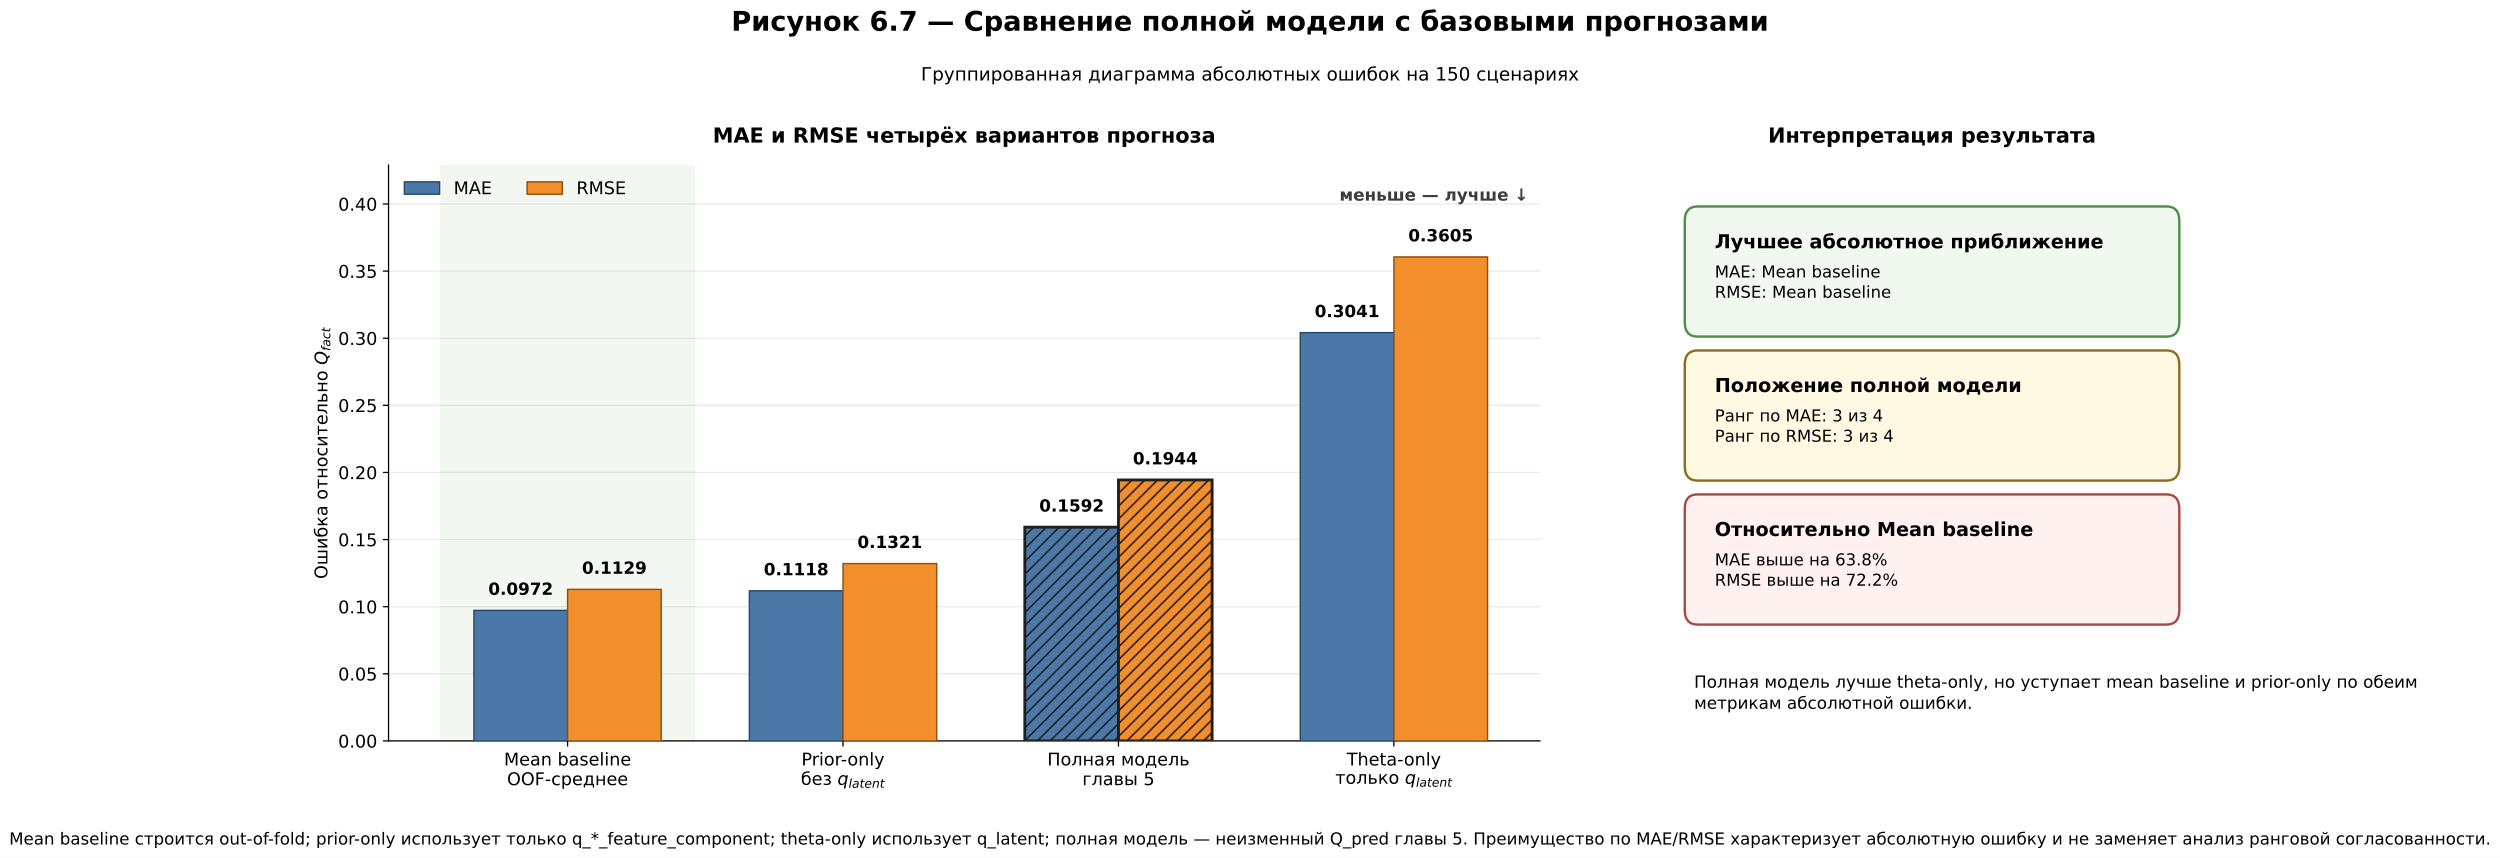
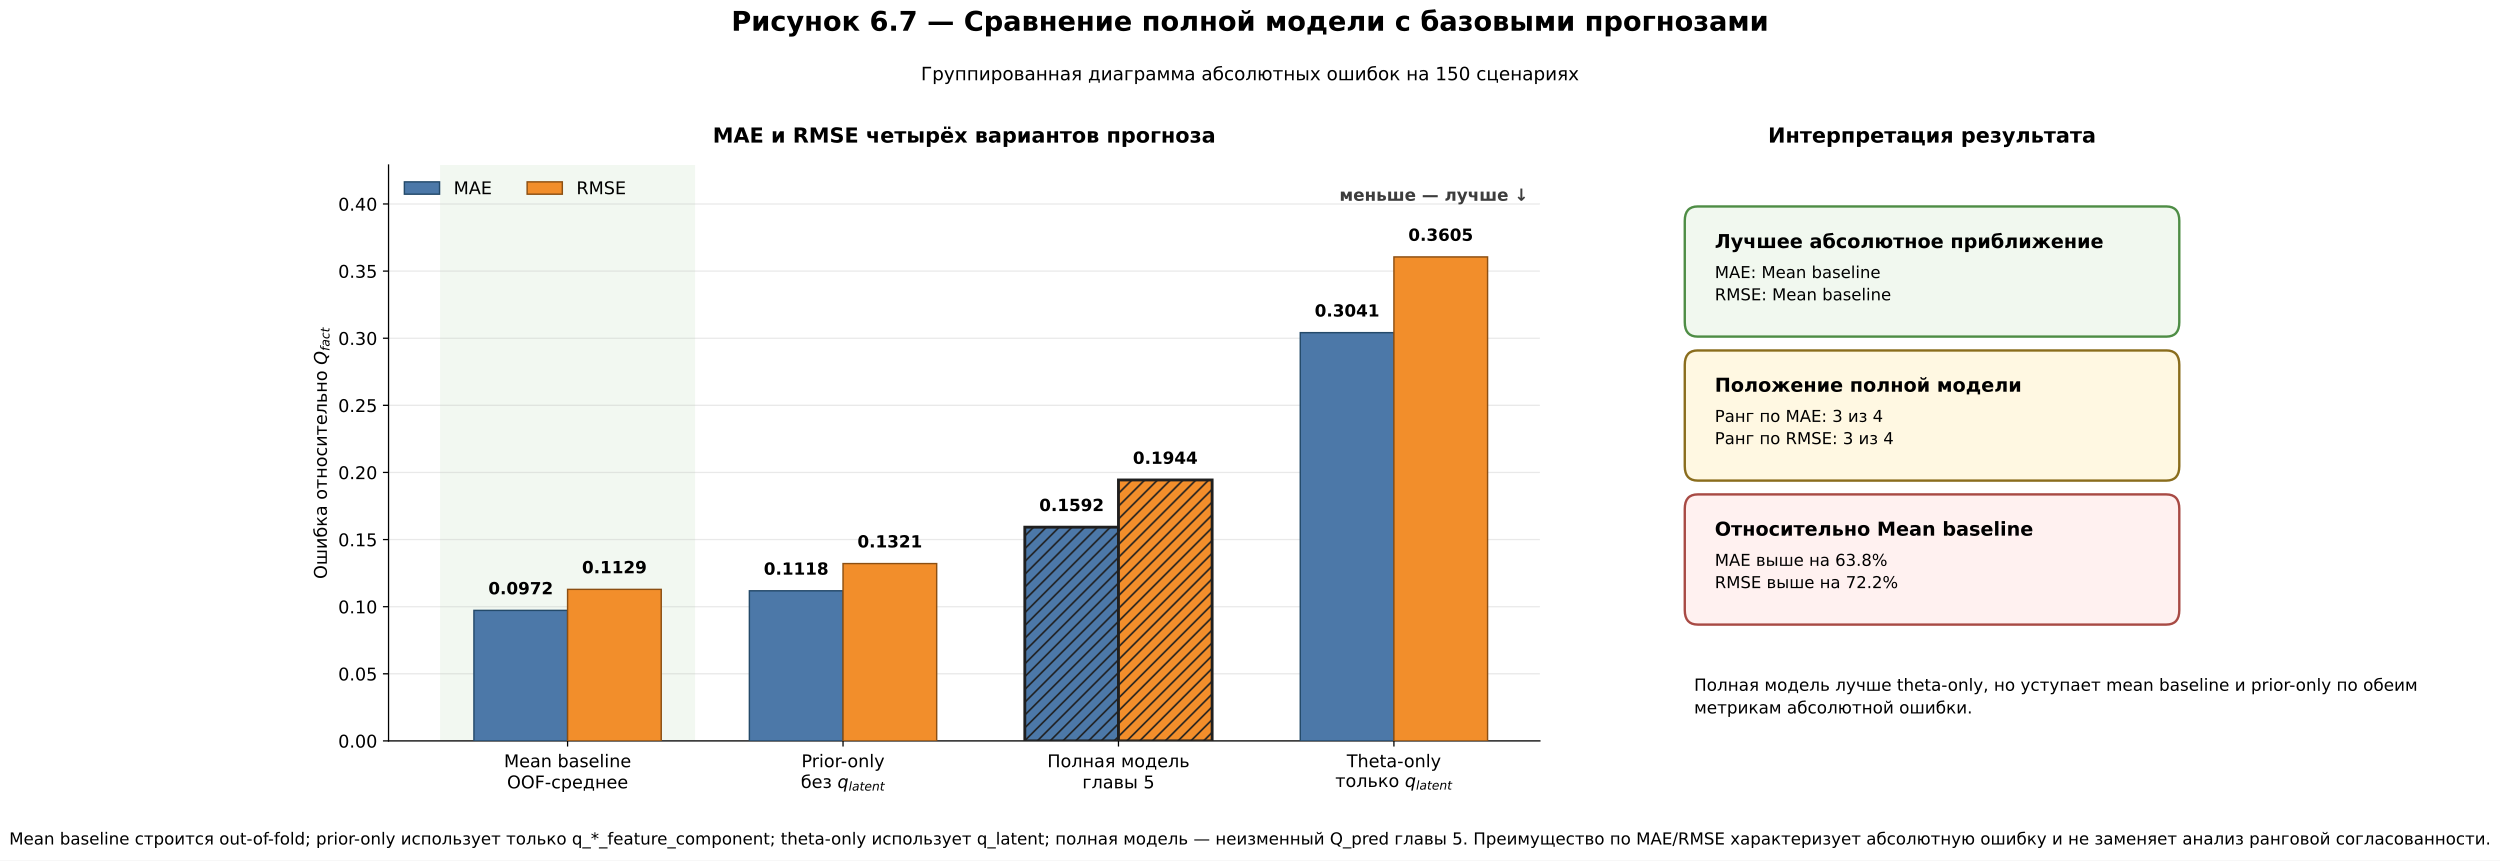
- <svg xmlns="http://www.w3.org/2000/svg" xmlns:xlink="http://www.w3.org/1999/xlink" width="1563.345pt" height="536.338pt" viewBox="0 0 1563.345 536.338" version="1.1">
+ <svg xmlns="http://www.w3.org/2000/svg" xmlns:xlink="http://www.w3.org/1999/xlink" width="1563.351pt" height="538.092pt" viewBox="0 0 1563.351 538.092" version="1.1">
  <defs>
    <style type="text/css">*{stroke-linejoin: round; stroke-linecap: butt}</style>
  </defs>
  <g id="figure_1">
    <g id="patch_1">
-       <path d="M -0 536.338  L 1563.345 536.338  L 1563.345 0  L -0 0  z " style="fill: #ffffff" />
+       <path d="M 0 538.092  L 1563.351 538.092  L 1563.351 0  L 0 0  z " style="fill: #ffffff" />
    </g>
    <g id="axes_1">
      <g id="patch_2">
-         <path d="M 242.968 463.32  L 962.96 463.32  L 962.96 103.176  L 242.968 103.176  z " style="fill: #ffffff" />
+         <path d="M 242.972 463.32  L 962.964 463.32  L 962.964 103.176  L 242.972 103.176  z " style="fill: #ffffff" />
      </g>
      <g id="patch_3">
-         <path d="M 275.695 463.32  L 434.162 463.32  L 434.162 103.176  L 275.695 103.176  z " clip-path="url(#p30be9b5d20)" style="fill: #59a14f; opacity: 0.08; stroke: #59a14f; stroke-linejoin: miter" />
+         <path d="M 275.698 463.32  L 434.166 463.32  L 434.166 103.176  L 275.698 103.176  z " clip-path="url(#pe96c4ef4cd)" style="fill: #59a14f; opacity: 0.08; stroke: #59a14f; stroke-linejoin: miter" />
      </g>
      <g id="matplotlib.axis_1">
        <g id="xtick_1">
          <g id="line2d_1">
            <defs>
              <path id="m4183892b9b" d="M 0 0  L 0 3.5  " style="stroke: #000000; stroke-width: 0.8" />
            </defs>
            <g>
-               <use xlink:href="#m4183892b9b" x="354.929" y="463.32" style="stroke: #000000; stroke-width: 0.8" />
+               <use xlink:href="#m4183892b9b" x="354.932" y="463.32" style="stroke: #000000; stroke-width: 0.8" />
            </g>
          </g>
          <g id="text_1">
-             <text style="font-size: 11px; font-family: 'DejaVu Sans'" transform="translate(315.1578 478.6783)">Mean baseline</text>
-             <text style="font-size: 11px; font-family: 'DejaVu Sans'" transform="translate(317.0553 490.9959)">OOF-среднее</text>
+             <text style="font-size: 11px; font-family: 'DejaVu Sans'" transform="translate(315.161 479.7794)">Mean baseline</text>
+             <text style="font-size: 11px; font-family: 'DejaVu Sans'" transform="translate(317.0585 492.9815)">OOF-среднее</text>
          </g>
        </g>
        <g id="xtick_2">
          <g id="line2d_2">
            <g>
-               <use xlink:href="#m4183892b9b" x="527.176" y="463.32" style="stroke: #000000; stroke-width: 0.8" />
+               <use xlink:href="#m4183892b9b" x="527.179" y="463.32" style="stroke: #000000; stroke-width: 0.8" />
            </g>
          </g>
          <g id="text_2">
-             <text style="font-size: 11px; font-family: 'DejaVu Sans'" transform="translate(501.1693 478.6783)">Prior-only</text>
-             <g transform="translate(500.7757 491.2619)">
+             <text style="font-size: 11px; font-family: 'DejaVu Sans'" transform="translate(501.1742 479.7794)">Prior-only</text>
+             <g transform="translate(500.7789 493.2041)">
              <text>
                <tspan x="0" y="-0.453" style="font-size: 11px; font-family: 'DejaVu Sans'">б</tspan>
                <tspan x="6.784" y="-0.453" style="font-size: 11px; font-family: 'DejaVu Sans'">е</tspan>
                <tspan x="13.551" y="-0.453" style="font-size: 11px; font-family: 'DejaVu Sans'">з</tspan>
                <tspan x="19.4" y="-0.453" style="font-size: 11px; font-family: 'DejaVu Sans'"> </tspan>
                <tspan x="22.897" y="-0.453" style="font-style: oblique; font-size: 11px; font-family: 'DejaVu Sans'">q</tspan>
-                 <tspan x="29.879" y="1.352" style="font-style: oblique; font-size: 7.7px; font-family: 'DejaVu Sans'">l</tspan>
-                 <tspan x="32.019" y="1.352" style="font-style: oblique; font-size: 7.7px; font-family: 'DejaVu Sans'">a</tspan>
-                 <tspan x="36.737" y="1.352" style="font-style: oblique; font-size: 7.7px; font-family: 'DejaVu Sans'">t</tspan>
-                 <tspan x="39.756" y="1.352" style="font-style: oblique; font-size: 7.7px; font-family: 'DejaVu Sans'">e</tspan>
-                 <tspan x="44.494" y="1.352" style="font-style: oblique; font-size: 7.7px; font-family: 'DejaVu Sans'">n</tspan>
-                 <tspan x="49.374" y="1.352" style="font-style: oblique; font-size: 7.7px; font-family: 'DejaVu Sans'">t</tspan>
+                 <tspan x="29.879" y="1.197" style="font-style: oblique; font-size: 7.7px; font-family: 'DejaVu Sans'">l</tspan>
+                 <tspan x="32.019" y="1.197" style="font-style: oblique; font-size: 7.7px; font-family: 'DejaVu Sans'">a</tspan>
+                 <tspan x="36.737" y="1.197" style="font-style: oblique; font-size: 7.7px; font-family: 'DejaVu Sans'">t</tspan>
+                 <tspan x="39.756" y="1.197" style="font-style: oblique; font-size: 7.7px; font-family: 'DejaVu Sans'">e</tspan>
+                 <tspan x="44.494" y="1.197" style="font-style: oblique; font-size: 7.7px; font-family: 'DejaVu Sans'">n</tspan>
+                 <tspan x="49.374" y="1.197" style="font-style: oblique; font-size: 7.7px; font-family: 'DejaVu Sans'">t</tspan>
              </text>
            </g>
          </g>
        </g>
        <g id="xtick_3">
          <g id="line2d_3">
            <g>
-               <use xlink:href="#m4183892b9b" x="699.423" y="463.32" style="stroke: #000000; stroke-width: 0.8" />
+               <use xlink:href="#m4183892b9b" x="699.426" y="463.32" style="stroke: #000000; stroke-width: 0.8" />
            </g>
          </g>
          <g id="text_3">
-             <text style="font-size: 11px; font-family: 'DejaVu Sans'" transform="translate(654.9241 478.6783)">Полная модель</text>
-             <text style="font-size: 11px; font-family: 'DejaVu Sans'" transform="translate(676.815 490.9959)">главы 5</text>
+             <text style="font-size: 11px; font-family: 'DejaVu Sans'" transform="translate(654.9274 479.7785)">Полная модель</text>
+             <text style="font-size: 11px; font-family: 'DejaVu Sans'" transform="translate(676.8182 492.9806)">главы 5</text>
          </g>
        </g>
        <g id="xtick_4">
          <g id="line2d_4">
            <g>
-               <use xlink:href="#m4183892b9b" x="871.669" y="463.32" style="stroke: #000000; stroke-width: 0.8" />
+               <use xlink:href="#m4183892b9b" x="871.673" y="463.32" style="stroke: #000000; stroke-width: 0.8" />
            </g>
          </g>
          <g id="text_4">
-             <text style="font-size: 11px; font-family: 'DejaVu Sans'" transform="translate(842.192 478.6783)">Theta-only</text>
-             <g transform="translate(834.9845 490.9959)">
+             <text style="font-size: 11px; font-family: 'DejaVu Sans'" transform="translate(842.1961 479.7794)">Theta-only</text>
+             <g transform="translate(834.9877 492.9815)">
              <text>
                <tspan x="0" y="-0.844" style="font-size: 11px; font-family: 'DejaVu Sans'">т</tspan>
                <tspan x="6.408" y="-0.844" style="font-size: 11px; font-family: 'DejaVu Sans'">о</tspan>
                <tspan x="13.138" y="-0.844" style="font-size: 11px; font-family: 'DejaVu Sans'">л</tspan>
                <tspan x="20.168" y="-0.844" style="font-size: 11px; font-family: 'DejaVu Sans'">ь</tspan>
                <tspan x="26.651" y="-0.844" style="font-size: 11px; font-family: 'DejaVu Sans'">к</tspan>
                <tspan x="33.295" y="-0.844" style="font-size: 11px; font-family: 'DejaVu Sans'">о</tspan>
                <tspan x="40.025" y="-0.844" style="font-size: 11px; font-family: 'DejaVu Sans'"> </tspan>
                <tspan x="43.522" y="-0.844" style="font-style: oblique; font-size: 11px; font-family: 'DejaVu Sans'">q</tspan>
-                 <tspan x="50.504" y="0.961" style="font-style: oblique; font-size: 7.7px; font-family: 'DejaVu Sans'">l</tspan>
-                 <tspan x="52.644" y="0.961" style="font-style: oblique; font-size: 7.7px; font-family: 'DejaVu Sans'">a</tspan>
-                 <tspan x="57.362" y="0.961" style="font-style: oblique; font-size: 7.7px; font-family: 'DejaVu Sans'">t</tspan>
-                 <tspan x="60.381" y="0.961" style="font-style: oblique; font-size: 7.7px; font-family: 'DejaVu Sans'">e</tspan>
-                 <tspan x="65.119" y="0.961" style="font-style: oblique; font-size: 7.7px; font-family: 'DejaVu Sans'">n</tspan>
-                 <tspan x="69.999" y="0.961" style="font-style: oblique; font-size: 7.7px; font-family: 'DejaVu Sans'">t</tspan>
+                 <tspan x="50.504" y="0.806" style="font-style: oblique; font-size: 7.7px; font-family: 'DejaVu Sans'">l</tspan>
+                 <tspan x="52.644" y="0.806" style="font-style: oblique; font-size: 7.7px; font-family: 'DejaVu Sans'">a</tspan>
+                 <tspan x="57.362" y="0.806" style="font-style: oblique; font-size: 7.7px; font-family: 'DejaVu Sans'">t</tspan>
+                 <tspan x="60.381" y="0.806" style="font-style: oblique; font-size: 7.7px; font-family: 'DejaVu Sans'">e</tspan>
+                 <tspan x="65.119" y="0.806" style="font-style: oblique; font-size: 7.7px; font-family: 'DejaVu Sans'">n</tspan>
+                 <tspan x="69.999" y="0.806" style="font-style: oblique; font-size: 7.7px; font-family: 'DejaVu Sans'">t</tspan>
              </text>
            </g>
          </g>
        </g>
      </g>
      <g id="matplotlib.axis_2">
        <g id="ytick_1">
          <g id="line2d_5">
-             <path d="M 242.968 463.32  L 962.96 463.32  " clip-path="url(#p30be9b5d20)" style="fill: none; stroke: #b0b0b0; stroke-opacity: 0.28; stroke-width: 0.8; stroke-linecap: square" />
+             <path d="M 242.972 463.32  L 962.964 463.32  " clip-path="url(#pe96c4ef4cd)" style="fill: none; stroke: #b0b0b0; stroke-opacity: 0.28; stroke-width: 0.8; stroke-linecap: square" />
          </g>
          <g id="line2d_6">
            <defs>
              <path id="m16050b89f0" d="M 0 0  L -3.5 0  " style="stroke: #000000; stroke-width: 0.8" />
            </defs>
            <g>
-               <use xlink:href="#m16050b89f0" x="242.968" y="463.32" style="stroke: #000000; stroke-width: 0.8" />
+               <use xlink:href="#m16050b89f0" x="242.972" y="463.32" style="stroke: #000000; stroke-width: 0.8" />
            </g>
          </g>
          <g id="text_5">
-             <text style="font-size: 11px; font-family: 'DejaVu Sans'; text-anchor: end" x="235.968" y="467.499" transform="rotate(-0 235.9683 467.4991)">0.00</text>
+             <text style="font-size: 11px; font-family: 'DejaVu Sans'; text-anchor: end" x="235.972" y="467.499" transform="rotate(-0 235.9716 467.4987)">0.00</text>
          </g>
        </g>
        <g id="ytick_2">
          <g id="line2d_7">
-             <path d="M 242.968 421.35  L 962.96 421.35  " clip-path="url(#p30be9b5d20)" style="fill: none; stroke: #b0b0b0; stroke-opacity: 0.28; stroke-width: 0.8; stroke-linecap: square" />
+             <path d="M 242.972 421.35  L 962.964 421.35  " clip-path="url(#pe96c4ef4cd)" style="fill: none; stroke: #b0b0b0; stroke-opacity: 0.28; stroke-width: 0.8; stroke-linecap: square" />
          </g>
          <g id="line2d_8">
            <g>
-               <use xlink:href="#m16050b89f0" x="242.968" y="421.35" style="stroke: #000000; stroke-width: 0.8" />
+               <use xlink:href="#m16050b89f0" x="242.972" y="421.35" style="stroke: #000000; stroke-width: 0.8" />
            </g>
          </g>
          <g id="text_6">
-             <text style="font-size: 11px; font-family: 'DejaVu Sans'; text-anchor: end" x="235.968" y="425.529" transform="rotate(-0 235.9683 425.5289)">0.05</text>
+             <text style="font-size: 11px; font-family: 'DejaVu Sans'; text-anchor: end" x="235.972" y="425.529" transform="rotate(-0 235.9716 425.5285)">0.05</text>
          </g>
        </g>
        <g id="ytick_3">
          <g id="line2d_9">
-             <path d="M 242.968 379.38  L 962.96 379.38  " clip-path="url(#p30be9b5d20)" style="fill: none; stroke: #b0b0b0; stroke-opacity: 0.28; stroke-width: 0.8; stroke-linecap: square" />
+             <path d="M 242.972 379.38  L 962.964 379.38  " clip-path="url(#pe96c4ef4cd)" style="fill: none; stroke: #b0b0b0; stroke-opacity: 0.28; stroke-width: 0.8; stroke-linecap: square" />
          </g>
          <g id="line2d_10">
            <g>
-               <use xlink:href="#m16050b89f0" x="242.968" y="379.38" style="stroke: #000000; stroke-width: 0.8" />
+               <use xlink:href="#m16050b89f0" x="242.972" y="379.38" style="stroke: #000000; stroke-width: 0.8" />
            </g>
          </g>
          <g id="text_7">
-             <text style="font-size: 11px; font-family: 'DejaVu Sans'; text-anchor: end" x="235.968" y="383.559" transform="rotate(-0 235.9683 383.5588)">0.10</text>
+             <text style="font-size: 11px; font-family: 'DejaVu Sans'; text-anchor: end" x="235.972" y="383.558" transform="rotate(-0 235.9716 383.5584)">0.10</text>
          </g>
        </g>
        <g id="ytick_4">
          <g id="line2d_11">
-             <path d="M 242.968 337.409  L 962.96 337.409  " clip-path="url(#p30be9b5d20)" style="fill: none; stroke: #b0b0b0; stroke-opacity: 0.28; stroke-width: 0.8; stroke-linecap: square" />
+             <path d="M 242.972 337.409  L 962.964 337.409  " clip-path="url(#pe96c4ef4cd)" style="fill: none; stroke: #b0b0b0; stroke-opacity: 0.28; stroke-width: 0.8; stroke-linecap: square" />
          </g>
          <g id="line2d_12">
            <g>
-               <use xlink:href="#m16050b89f0" x="242.968" y="337.409" style="stroke: #000000; stroke-width: 0.8" />
+               <use xlink:href="#m16050b89f0" x="242.972" y="337.409" style="stroke: #000000; stroke-width: 0.8" />
            </g>
          </g>
          <g id="text_8">
-             <text style="font-size: 11px; font-family: 'DejaVu Sans'; text-anchor: end" x="235.968" y="341.589" transform="rotate(-0 235.9683 341.5886)">0.15</text>
+             <text style="font-size: 11px; font-family: 'DejaVu Sans'; text-anchor: end" x="235.972" y="341.588" transform="rotate(-0 235.9716 341.5882)">0.15</text>
          </g>
        </g>
        <g id="ytick_5">
          <g id="line2d_13">
-             <path d="M 242.968 295.439  L 962.96 295.439  " clip-path="url(#p30be9b5d20)" style="fill: none; stroke: #b0b0b0; stroke-opacity: 0.28; stroke-width: 0.8; stroke-linecap: square" />
+             <path d="M 242.972 295.439  L 962.964 295.439  " clip-path="url(#pe96c4ef4cd)" style="fill: none; stroke: #b0b0b0; stroke-opacity: 0.28; stroke-width: 0.8; stroke-linecap: square" />
          </g>
          <g id="line2d_14">
            <g>
-               <use xlink:href="#m16050b89f0" x="242.968" y="295.439" style="stroke: #000000; stroke-width: 0.8" />
+               <use xlink:href="#m16050b89f0" x="242.972" y="295.439" style="stroke: #000000; stroke-width: 0.8" />
            </g>
          </g>
          <g id="text_9">
-             <text style="font-size: 11px; font-family: 'DejaVu Sans'; text-anchor: end" x="235.968" y="299.618" transform="rotate(-0 235.9683 299.6184)">0.20</text>
+             <text style="font-size: 11px; font-family: 'DejaVu Sans'; text-anchor: end" x="235.972" y="299.618" transform="rotate(-0 235.9716 299.618)">0.20</text>
          </g>
        </g>
        <g id="ytick_6">
          <g id="line2d_15">
-             <path d="M 242.968 253.469  L 962.96 253.469  " clip-path="url(#p30be9b5d20)" style="fill: none; stroke: #b0b0b0; stroke-opacity: 0.28; stroke-width: 0.8; stroke-linecap: square" />
+             <path d="M 242.972 253.469  L 962.964 253.469  " clip-path="url(#pe96c4ef4cd)" style="fill: none; stroke: #b0b0b0; stroke-opacity: 0.28; stroke-width: 0.8; stroke-linecap: square" />
          </g>
          <g id="line2d_16">
            <g>
-               <use xlink:href="#m16050b89f0" x="242.968" y="253.469" style="stroke: #000000; stroke-width: 0.8" />
+               <use xlink:href="#m16050b89f0" x="242.972" y="253.469" style="stroke: #000000; stroke-width: 0.8" />
            </g>
          </g>
          <g id="text_10">
-             <text style="font-size: 11px; font-family: 'DejaVu Sans'; text-anchor: end" x="235.968" y="257.648" transform="rotate(-0 235.9683 257.6482)">0.25</text>
+             <text style="font-size: 11px; font-family: 'DejaVu Sans'; text-anchor: end" x="235.972" y="257.648" transform="rotate(-0 235.9716 257.6479)">0.25</text>
          </g>
        </g>
        <g id="ytick_7">
          <g id="line2d_17">
-             <path d="M 242.968 211.499  L 962.96 211.499  " clip-path="url(#p30be9b5d20)" style="fill: none; stroke: #b0b0b0; stroke-opacity: 0.28; stroke-width: 0.8; stroke-linecap: square" />
+             <path d="M 242.972 211.499  L 962.964 211.499  " clip-path="url(#pe96c4ef4cd)" style="fill: none; stroke: #b0b0b0; stroke-opacity: 0.28; stroke-width: 0.8; stroke-linecap: square" />
          </g>
          <g id="line2d_18">
            <g>
-               <use xlink:href="#m16050b89f0" x="242.968" y="211.499" style="stroke: #000000; stroke-width: 0.8" />
+               <use xlink:href="#m16050b89f0" x="242.972" y="211.499" style="stroke: #000000; stroke-width: 0.8" />
            </g>
          </g>
          <g id="text_11">
-             <text style="font-size: 11px; font-family: 'DejaVu Sans'; text-anchor: end" x="235.968" y="215.678" transform="rotate(-0 235.9683 215.678)">0.30</text>
+             <text style="font-size: 11px; font-family: 'DejaVu Sans'; text-anchor: end" x="235.972" y="215.678" transform="rotate(-0 235.9716 215.6777)">0.30</text>
          </g>
        </g>
        <g id="ytick_8">
          <g id="line2d_19">
-             <path d="M 242.968 169.529  L 962.96 169.529  " clip-path="url(#p30be9b5d20)" style="fill: none; stroke: #b0b0b0; stroke-opacity: 0.28; stroke-width: 0.8; stroke-linecap: square" />
+             <path d="M 242.972 169.529  L 962.964 169.529  " clip-path="url(#pe96c4ef4cd)" style="fill: none; stroke: #b0b0b0; stroke-opacity: 0.28; stroke-width: 0.8; stroke-linecap: square" />
          </g>
          <g id="line2d_20">
            <g>
-               <use xlink:href="#m16050b89f0" x="242.968" y="169.529" style="stroke: #000000; stroke-width: 0.8" />
+               <use xlink:href="#m16050b89f0" x="242.972" y="169.529" style="stroke: #000000; stroke-width: 0.8" />
            </g>
          </g>
          <g id="text_12">
-             <text style="font-size: 11px; font-family: 'DejaVu Sans'; text-anchor: end" x="235.968" y="173.708" transform="rotate(-0 235.9683 173.7078)">0.35</text>
+             <text style="font-size: 11px; font-family: 'DejaVu Sans'; text-anchor: end" x="235.972" y="173.708" transform="rotate(-0 235.9716 173.7075)">0.35</text>
          </g>
        </g>
        <g id="ytick_9">
          <g id="line2d_21">
-             <path d="M 242.968 127.558  L 962.96 127.558  " clip-path="url(#p30be9b5d20)" style="fill: none; stroke: #b0b0b0; stroke-opacity: 0.28; stroke-width: 0.8; stroke-linecap: square" />
+             <path d="M 242.972 127.559  L 962.964 127.559  " clip-path="url(#pe96c4ef4cd)" style="fill: none; stroke: #b0b0b0; stroke-opacity: 0.28; stroke-width: 0.8; stroke-linecap: square" />
          </g>
          <g id="line2d_22">
            <g>
-               <use xlink:href="#m16050b89f0" x="242.968" y="127.558" style="stroke: #000000; stroke-width: 0.8" />
+               <use xlink:href="#m16050b89f0" x="242.972" y="127.559" style="stroke: #000000; stroke-width: 0.8" />
            </g>
          </g>
          <g id="text_13">
-             <text style="font-size: 11px; font-family: 'DejaVu Sans'; text-anchor: end" x="235.968" y="131.738" transform="rotate(-0 235.9683 131.7376)">0.40</text>
+             <text style="font-size: 11px; font-family: 'DejaVu Sans'; text-anchor: end" x="235.972" y="131.737" transform="rotate(-0 235.9716 131.7374)">0.40</text>
          </g>
        </g>
        <g id="text_14">
-           <g transform="translate(205.1885 362.063) rotate(-90)">
+           <g transform="translate(204.8368 362.063) rotate(-90)">
            <text>
              <tspan x="0" y="-0.453" style="font-size: 11px; font-family: 'DejaVu Sans'">О</tspan>
              <tspan x="8.658" y="-0.453" style="font-size: 11px; font-family: 'DejaVu Sans'">ш</tspan>
              <tspan x="18.724" y="-0.453" style="font-size: 11px; font-family: 'DejaVu Sans'">и</tspan>
              <tspan x="25.873" y="-0.453" style="font-size: 11px; font-family: 'DejaVu Sans'">б</tspan>
              <tspan x="32.656" y="-0.453" style="font-size: 11px; font-family: 'DejaVu Sans'">к</tspan>
              <tspan x="39.3" y="-0.453" style="font-size: 11px; font-family: 'DejaVu Sans'">а</tspan>
              <tspan x="46.041" y="-0.453" style="font-size: 11px; font-family: 'DejaVu Sans'"> </tspan>
              <tspan x="49.538" y="-0.453" style="font-size: 11px; font-family: 'DejaVu Sans'">о</tspan>
              <tspan x="56.268" y="-0.453" style="font-size: 11px; font-family: 'DejaVu Sans'">т</tspan>
              <tspan x="62.675" y="-0.453" style="font-size: 11px; font-family: 'DejaVu Sans'">н</tspan>
              <tspan x="69.867" y="-0.453" style="font-size: 11px; font-family: 'DejaVu Sans'">о</tspan>
              <tspan x="76.597" y="-0.453" style="font-size: 11px; font-family: 'DejaVu Sans'">с</tspan>
              <tspan x="82.645" y="-0.453" style="font-size: 11px; font-family: 'DejaVu Sans'">и</tspan>
              <tspan x="89.794" y="-0.453" style="font-size: 11px; font-family: 'DejaVu Sans'">т</tspan>
              <tspan x="96.202" y="-0.453" style="font-size: 11px; font-family: 'DejaVu Sans'">е</tspan>
              <tspan x="102.969" y="-0.453" style="font-size: 11px; font-family: 'DejaVu Sans'">л</tspan>
              <tspan x="110" y="-0.453" style="font-size: 11px; font-family: 'DejaVu Sans'">ь</tspan>
              <tspan x="116.483" y="-0.453" style="font-size: 11px; font-family: 'DejaVu Sans'">н</tspan>
              <tspan x="123.675" y="-0.453" style="font-size: 11px; font-family: 'DejaVu Sans'">о</tspan>
              <tspan x="130.405" y="-0.453" style="font-size: 11px; font-family: 'DejaVu Sans'"> </tspan>
              <tspan x="133.901" y="-0.453" style="font-style: oblique; font-size: 11px; font-family: 'DejaVu Sans'">Q</tspan>
-               <tspan x="142.56" y="1.352" style="font-style: oblique; font-size: 7.7px; font-family: 'DejaVu Sans'">f</tspan>
-               <tspan x="145.27" y="1.352" style="font-style: oblique; font-size: 7.7px; font-family: 'DejaVu Sans'">a</tspan>
-               <tspan x="149.989" y="1.352" style="font-style: oblique; font-size: 7.7px; font-family: 'DejaVu Sans'">c</tspan>
-               <tspan x="154.222" y="1.352" style="font-style: oblique; font-size: 7.7px; font-family: 'DejaVu Sans'">t</tspan>
+               <tspan x="142.56" y="1.197" style="font-style: oblique; font-size: 7.7px; font-family: 'DejaVu Sans'">f</tspan>
+               <tspan x="145.27" y="1.197" style="font-style: oblique; font-size: 7.7px; font-family: 'DejaVu Sans'">a</tspan>
+               <tspan x="149.989" y="1.197" style="font-style: oblique; font-size: 7.7px; font-family: 'DejaVu Sans'">c</tspan>
+               <tspan x="154.222" y="1.197" style="font-style: oblique; font-size: 7.7px; font-family: 'DejaVu Sans'">t</tspan>
            </text>
          </g>
        </g>
      </g>
      <g id="patch_4">
-         <path d="M 242.968 463.32  L 242.968 103.176  " style="fill: none; stroke: #000000; stroke-width: 0.8; stroke-linejoin: miter; stroke-linecap: square" />
+         <path d="M 242.972 463.32  L 242.972 103.176  " style="fill: none; stroke: #000000; stroke-width: 0.8; stroke-linejoin: miter; stroke-linecap: square" />
      </g>
      <g id="patch_5">
-         <path d="M 242.968 463.32  L 962.96 463.32  " style="fill: none; stroke: #000000; stroke-width: 0.8; stroke-linejoin: miter; stroke-linecap: square" />
+         <path d="M 242.972 463.32  L 962.964 463.32  " style="fill: none; stroke: #000000; stroke-width: 0.8; stroke-linejoin: miter; stroke-linecap: square" />
      </g>
      <g id="patch_6">
-         <path d="M 296.365 463.32  L 354.929 463.32  L 354.929 381.707  L 296.365 381.707  z " clip-path="url(#p30be9b5d20)" style="fill: #4c78a8; stroke: #244a6a; stroke-width: 0.9; stroke-linejoin: miter" />
+         <path d="M 296.368 463.32  L 354.932 463.32  L 354.932 381.707  L 296.368 381.707  z " clip-path="url(#pe96c4ef4cd)" style="fill: #4c78a8; stroke: #244a6a; stroke-width: 0.9; stroke-linejoin: miter" />
      </g>
      <g id="patch_7">
-         <path d="M 468.612 463.32  L 527.176 463.32  L 527.176 369.456  L 468.612 369.456  z " clip-path="url(#p30be9b5d20)" style="fill: #4c78a8; stroke: #244a6a; stroke-width: 0.9; stroke-linejoin: miter" />
+         <path d="M 468.615 463.32  L 527.179 463.32  L 527.179 369.456  L 468.615 369.456  z " clip-path="url(#pe96c4ef4cd)" style="fill: #4c78a8; stroke: #244a6a; stroke-width: 0.9; stroke-linejoin: miter" />
      </g>
      <g id="patch_8">
-         <path d="M 640.859 463.32  L 699.423 463.32  L 699.423 329.65  L 640.859 329.65  z " clip-path="url(#p30be9b5d20)" style="fill: url(#hc57943cce4); stroke: #1f1f1f; stroke-width: 1.8; stroke-linejoin: miter" />
+         <path d="M 640.862 463.32  L 699.426 463.32  L 699.426 329.65  L 640.862 329.65  z " clip-path="url(#pe96c4ef4cd)" style="fill: url(#hc57943cce4); stroke: #1f1f1f; stroke-width: 1.8; stroke-linejoin: miter" />
      </g>
      <g id="patch_9">
-         <path d="M 813.106 463.32  L 871.669 463.32  L 871.669 208.036  L 813.106 208.036  z " clip-path="url(#p30be9b5d20)" style="fill: #4c78a8; stroke: #244a6a; stroke-width: 0.9; stroke-linejoin: miter" />
+         <path d="M 813.109 463.32  L 871.673 463.32  L 871.673 208.037  L 813.109 208.037  z " clip-path="url(#pe96c4ef4cd)" style="fill: #4c78a8; stroke: #244a6a; stroke-width: 0.9; stroke-linejoin: miter" />
      </g>
      <g id="patch_10">
-         <path d="M 354.929 463.32  L 413.493 463.32  L 413.493 368.549  L 354.929 368.549  z " clip-path="url(#p30be9b5d20)" style="fill: #f28e2b; stroke: #8c4f12; stroke-width: 0.9; stroke-linejoin: miter" />
+         <path d="M 354.932 463.32  L 413.496 463.32  L 413.496 368.549  L 354.932 368.549  z " clip-path="url(#pe96c4ef4cd)" style="fill: #f28e2b; stroke: #8c4f12; stroke-width: 0.9; stroke-linejoin: miter" />
      </g>
      <g id="patch_11">
-         <path d="M 527.176 463.32  L 585.74 463.32  L 585.74 352.424  L 527.176 352.424  z " clip-path="url(#p30be9b5d20)" style="fill: #f28e2b; stroke: #8c4f12; stroke-width: 0.9; stroke-linejoin: miter" />
+         <path d="M 527.179 463.32  L 585.743 463.32  L 585.743 352.424  L 527.179 352.424  z " clip-path="url(#pe96c4ef4cd)" style="fill: #f28e2b; stroke: #8c4f12; stroke-width: 0.9; stroke-linejoin: miter" />
      </g>
      <g id="patch_12">
-         <path d="M 699.423 463.32  L 757.987 463.32  L 757.987 300.137  L 699.423 300.137  z " clip-path="url(#p30be9b5d20)" style="fill: url(#he2b53f2dcc); stroke: #1f1f1f; stroke-width: 1.8; stroke-linejoin: miter" />
+         <path d="M 699.426 463.32  L 757.99 463.32  L 757.99 300.138  L 699.426 300.138  z " clip-path="url(#pe96c4ef4cd)" style="fill: url(#he2b53f2dcc); stroke: #1f1f1f; stroke-width: 1.8; stroke-linejoin: miter" />
      </g>
      <g id="patch_13">
-         <path d="M 871.669 463.32  L 930.233 463.32  L 930.233 160.678  L 871.669 160.678  z " clip-path="url(#p30be9b5d20)" style="fill: #f28e2b; stroke: #8c4f12; stroke-width: 0.9; stroke-linejoin: miter" />
+         <path d="M 871.673 463.32  L 930.237 463.32  L 930.237 160.678  L 871.673 160.678  z " clip-path="url(#pe96c4ef4cd)" style="fill: #f28e2b; stroke: #8c4f12; stroke-width: 0.9; stroke-linejoin: miter" />
      </g>
      <g id="text_15">
-         <text style="font-weight: 600; font-size: 10.5px; font-family: 'DejaVu Sans'; text-anchor: middle" x="325.647" y="371.969" transform="rotate(-0 325.6468 371.969)">0.0972</text>
+         <text style="font-weight: 600; font-size: 10.5px; font-family: 'DejaVu Sans'; text-anchor: middle" x="325.65" y="371.63" transform="rotate(-0 325.6501 371.6304)">0.0972</text>
      </g>
      <g id="text_16">
-         <text style="font-weight: 600; font-size: 10.5px; font-family: 'DejaVu Sans'; text-anchor: middle" x="497.894" y="359.718" transform="rotate(-0 497.8937 359.7179)">0.1118</text>
+         <text style="font-weight: 600; font-size: 10.5px; font-family: 'DejaVu Sans'; text-anchor: middle" x="497.897" y="359.379" transform="rotate(-0 497.897 359.379)">0.1118</text>
      </g>
      <g id="text_17">
-         <text style="font-weight: 600; font-size: 10.5px; font-family: 'DejaVu Sans'; text-anchor: middle" x="670.141" y="319.912" transform="rotate(-0 670.1406 319.9117)">0.1592</text>
+         <text style="font-weight: 600; font-size: 10.5px; font-family: 'DejaVu Sans'; text-anchor: middle" x="670.144" y="319.573" transform="rotate(-0 670.1439 319.5728)">0.1592</text>
      </g>
      <g id="text_18">
-         <text style="font-weight: 600; font-size: 10.5px; font-family: 'DejaVu Sans'; text-anchor: middle" x="842.387" y="198.298" transform="rotate(-0 842.3875 198.298)">0.3041</text>
+         <text style="font-weight: 600; font-size: 10.5px; font-family: 'DejaVu Sans'; text-anchor: middle" x="842.391" y="197.96" transform="rotate(-0 842.3907 197.9597)">0.3041</text>
      </g>
      <g id="text_19">
-         <text style="font-weight: 600; font-size: 10.5px; font-family: 'DejaVu Sans'; text-anchor: middle" x="384.211" y="358.81" transform="rotate(-0 384.2108 358.8105)">0.1129</text>
+         <text style="font-weight: 600; font-size: 10.5px; font-family: 'DejaVu Sans'; text-anchor: middle" x="384.214" y="358.472" transform="rotate(-0 384.214 358.4718)">0.1129</text>
      </g>
      <g id="text_20">
-         <text style="font-weight: 600; font-size: 10.5px; font-family: 'DejaVu Sans'; text-anchor: middle" x="556.458" y="342.686" transform="rotate(-0 556.4577 342.6855)">0.1321</text>
+         <text style="font-weight: 600; font-size: 10.5px; font-family: 'DejaVu Sans'; text-anchor: middle" x="556.461" y="342.347" transform="rotate(-0 556.4609 342.3467)">0.1321</text>
      </g>
      <g id="text_21">
-         <text style="font-weight: 600; font-size: 10.5px; font-family: 'DejaVu Sans'; text-anchor: middle" x="728.705" y="290.399" transform="rotate(-0 728.7045 290.3991)">0.1944</text>
+         <text style="font-weight: 600; font-size: 10.5px; font-family: 'DejaVu Sans'; text-anchor: middle" x="728.708" y="290.061" transform="rotate(-0 728.7078 290.0606)">0.1944</text>
      </g>
      <g id="text_22">
-         <text style="font-weight: 600; font-size: 10.5px; font-family: 'DejaVu Sans'; text-anchor: middle" x="900.951" y="150.94" transform="rotate(-0 900.9514 150.9397)">0.3605</text>
+         <text style="font-weight: 600; font-size: 10.5px; font-family: 'DejaVu Sans'; text-anchor: middle" x="900.955" y="150.601" transform="rotate(-0 900.9547 150.6009)">0.3605</text>
      </g>
      <g id="text_23">
-         <text style="font-weight: 700; font-size: 10.5px; font-family: 'DejaVu Sans'; text-anchor: end; fill: #3d3d3d" x="955.76" y="125.478" transform="rotate(-0 955.7604 125.4781)">меньше — лучше ↓</text>
+         <text style="font-weight: 700; font-size: 10.5px; font-family: 'DejaVu Sans'; text-anchor: end; fill: #3d3d3d" x="955.764" y="125.559" transform="rotate(-0 955.7636 125.5593)">меньше — лучше ↓</text>
      </g>
      <g id="text_24">
-         <text style="font-weight: 700; font-size: 13px; font-family: 'DejaVu Sans'; text-anchor: middle" x="602.964" y="89.176" transform="rotate(-0 602.9643 89.176)">MAE и RMSE четырёх вариантов прогноза</text>
+         <text style="font-weight: 700; font-size: 13px; font-family: 'DejaVu Sans'; text-anchor: middle" x="602.968" y="89.176" transform="rotate(-0 602.9676 89.176)">MAE и RMSE четырёх вариантов прогноза</text>
      </g>
      <g id="legend_1">
        <g id="patch_14">
-           <path d="M 252.868 121.434  L 274.868 121.434  L 274.868 113.734  L 252.868 113.734  z " style="fill: #4c78a8; stroke: #244a6a; stroke-width: 0.9; stroke-linejoin: miter" />
+           <path d="M 252.872 121.434  L 274.872 121.434  L 274.872 113.734  L 252.872 113.734  z " style="fill: #4c78a8; stroke: #244a6a; stroke-width: 0.9; stroke-linejoin: miter" />
        </g>
        <g id="text_25">
-           <text style="font-size: 11px; font-family: 'DejaVu Sans'; text-anchor: start" x="283.668" y="121.434" transform="rotate(-0 283.6683 121.4343)">MAE</text>
+           <text style="font-size: 11px; font-family: 'DejaVu Sans'; text-anchor: start" x="283.672" y="121.434" transform="rotate(-0 283.6716 121.4343)">MAE</text>
        </g>
        <g id="patch_15">
-           <path d="M 329.635 121.434  L 351.635 121.434  L 351.635 113.734  L 329.635 113.734  z " style="fill: #f28e2b; stroke: #8c4f12; stroke-width: 0.9; stroke-linejoin: miter" />
+           <path d="M 329.638 121.434  L 351.638 121.434  L 351.638 113.734  L 329.638 113.734  z " style="fill: #f28e2b; stroke: #8c4f12; stroke-width: 0.9; stroke-linejoin: miter" />
        </g>
        <g id="text_26">
-           <text style="font-size: 11px; font-family: 'DejaVu Sans'; text-anchor: start" x="360.435" y="121.434" transform="rotate(-0 360.4346 121.4343)">RMSE</text>
+           <text style="font-size: 11px; font-family: 'DejaVu Sans'; text-anchor: start" x="360.438" y="121.434" transform="rotate(-0 360.4378 121.4343)">RMSE</text>
        </g>
      </g>
    </g>
    <g id="axes_2">
      <g id="patch_16">
-         <path d="M 1061.641 210.499  L 1354.709 210.499  Q 1362.796 210.499 1362.796 201.495  L 1362.796 138.11  Q 1362.796 129.106 1354.709 129.106  L 1061.641 129.106  Q 1053.554 129.106 1053.554 138.11  L 1053.554 201.495  Q 1053.554 210.499 1061.641 210.499  z " style="fill: #f1f8ef; stroke: #4e8d45; stroke-width: 1.5; stroke-linejoin: miter" />
+         <path d="M 1061.644 210.499  L 1354.712 210.499  Q 1362.799 210.499 1362.799 201.495  L 1362.799 138.11  Q 1362.799 129.106 1354.712 129.106  L 1061.644 129.106  Q 1053.557 129.106 1053.557 138.11  L 1053.557 201.495  Q 1053.557 210.499 1061.644 210.499  z " style="fill: #f1f8ef; stroke: #4e8d45; stroke-width: 1.5; stroke-linejoin: miter" />
      </g>
      <g id="patch_17">
-         <path d="M 1061.641 300.535  L 1354.709 300.535  Q 1362.796 300.535 1362.796 291.531  L 1362.796 228.146  Q 1362.796 219.142 1354.709 219.142  L 1061.641 219.142  Q 1053.554 219.142 1053.554 228.146  L 1053.554 291.531  Q 1053.554 300.535 1061.641 300.535  z " style="fill: #fff8e2; stroke: #8a6d1d; stroke-width: 1.5; stroke-linejoin: miter" />
+         <path d="M 1061.644 300.535  L 1354.712 300.535  Q 1362.799 300.535 1362.799 291.531  L 1362.799 228.146  Q 1362.799 219.142 1354.712 219.142  L 1061.644 219.142  Q 1053.557 219.142 1053.557 228.146  L 1053.557 291.531  Q 1053.557 300.535 1061.644 300.535  z " style="fill: #fff8e2; stroke: #8a6d1d; stroke-width: 1.5; stroke-linejoin: miter" />
      </g>
      <g id="patch_18">
-         <path d="M 1061.641 390.571  L 1354.709 390.571  Q 1362.796 390.571 1362.796 381.567  L 1362.796 318.182  Q 1362.796 309.178 1354.709 309.178  L 1061.641 309.178  Q 1053.554 309.178 1053.554 318.182  L 1053.554 381.567  Q 1053.554 390.571 1061.641 390.571  z " style="fill: #fff1f0; stroke: #a84a44; stroke-width: 1.5; stroke-linejoin: miter" />
+         <path d="M 1061.644 390.571  L 1354.712 390.571  Q 1362.799 390.571 1362.799 381.567  L 1362.799 318.182  Q 1362.799 309.178 1354.712 309.178  L 1061.644 309.178  Q 1053.557 309.178 1053.557 318.182  L 1053.557 381.567  Q 1053.557 390.571 1061.644 390.571  z " style="fill: #fff1f0; stroke: #a84a44; stroke-width: 1.5; stroke-linejoin: miter" />
      </g>
      <g id="text_27">
-         <text style="font-weight: 700; font-size: 12px; font-family: 'DejaVu Sans'; text-anchor: start" x="1072.316" y="155.256" transform="rotate(-0 1072.316 155.2558)">Лучшее абсолютное приближение</text>
+         <text style="font-weight: 700; font-size: 12px; font-family: 'DejaVu Sans'; text-anchor: start" x="1072.319" y="155.109" transform="rotate(-0 1072.319 155.109)">Лучшее абсолютное приближение</text>
      </g>
      <g id="text_28">
-         <text style="font-size: 10.3px; font-family: 'DejaVu Sans'" transform="translate(1072.316 173.4938)">MAE: Mean baseline</text>
-         <text style="font-size: 10.3px; font-family: 'DejaVu Sans'" transform="translate(1072.316 186.2015)">RMSE: Mean baseline</text>
+         <text style="font-size: 10.3px; font-family: 'DejaVu Sans'" transform="translate(1072.319 173.893)">MAE: Mean baseline</text>
+         <text style="font-size: 10.3px; font-family: 'DejaVu Sans'" transform="translate(1072.319 187.798)">RMSE: Mean baseline</text>
      </g>
      <g id="text_29">
-         <text style="font-weight: 700; font-size: 12px; font-family: 'DejaVu Sans'; text-anchor: start" x="1072.316" y="245.143" transform="rotate(-0 1072.316 245.1427)">Положение полной модели</text>
+         <text style="font-weight: 700; font-size: 12px; font-family: 'DejaVu Sans'; text-anchor: start" x="1072.319" y="244.978" transform="rotate(-0 1072.319 244.9782)">Положение полной модели</text>
      </g>
      <g id="text_30">
-         <text style="font-size: 10.3px; font-family: 'DejaVu Sans'" transform="translate(1072.316 263.5298)">Ранг по MAE: 3 из 4</text>
-         <text style="font-size: 10.3px; font-family: 'DejaVu Sans'" transform="translate(1072.316 276.2375)">Ранг по RMSE: 3 из 4</text>
+         <text style="font-size: 10.3px; font-family: 'DejaVu Sans'" transform="translate(1072.319 263.8381)">Ранг по MAE: 3 из 4</text>
+         <text style="font-size: 10.3px; font-family: 'DejaVu Sans'" transform="translate(1072.319 277.7431)">Ранг по RMSE: 3 из 4</text>
      </g>
      <g id="text_31">
-         <text style="font-weight: 700; font-size: 12px; font-family: 'DejaVu Sans'; text-anchor: start" x="1072.316" y="335.179" transform="rotate(-0 1072.316 335.1787)">Относительно Mean baseline</text>
+         <text style="font-weight: 700; font-size: 12px; font-family: 'DejaVu Sans'; text-anchor: start" x="1072.319" y="334.985" transform="rotate(-0 1072.319 334.9851)">Относительно Mean baseline</text>
      </g>
      <g id="text_32">
-         <text style="font-size: 10.3px; font-family: 'DejaVu Sans'" transform="translate(1072.316 353.5658)">MAE выше на 63.8%</text>
-         <text style="font-size: 10.3px; font-family: 'DejaVu Sans'" transform="translate(1072.316 366.2735)">RMSE выше на 72.2%</text>
+         <text style="font-size: 10.3px; font-family: 'DejaVu Sans'" transform="translate(1072.319 353.8741)">MAE выше на 63.8%</text>
+         <text style="font-size: 10.3px; font-family: 'DejaVu Sans'" transform="translate(1072.319 367.7791)">RMSE выше на 72.2%</text>
      </g>
      <g id="text_33">
-         <text style="font-size: 10.5px; font-family: 'DejaVu Sans'" transform="translate(1059.377 430.0606)">Полная модель лучше theta-only, но уступает mean baseline и prior-only по обеим</text>
-         <text style="font-size: 10.5px; font-family: 'DejaVu Sans'" transform="translate(1059.377 443.2565)">метрикам абсолютной ошибки.</text>
+         <text style="font-size: 10.5px; font-family: 'DejaVu Sans'" transform="translate(1059.38 431.9777)">Полная модель лучше theta-only, но уступает mean baseline и prior-only по обеим</text>
+         <text style="font-size: 10.5px; font-family: 'DejaVu Sans'" transform="translate(1059.38 446.1527)">метрикам абсолютной ошибки.</text>
      </g>
      <g id="text_34">
-         <text style="font-weight: 700; font-size: 13px; font-family: 'DejaVu Sans'; text-anchor: middle" x="1208.175" y="89.176" transform="rotate(-0 1208.175 89.176)">Интерпретация результата</text>
+         <text style="font-weight: 700; font-size: 13px; font-family: 'DejaVu Sans'; text-anchor: middle" x="1208.178" y="89.176" transform="rotate(-0 1208.178 89.176)">Интерпретация результата</text>
      </g>
    </g>
    <g id="text_35">
-       <text style="font-weight: 700; font-size: 17px; font-family: 'DejaVu Sans'; text-anchor: middle" x="781.672" y="19.233" transform="rotate(-0 781.6723 19.2325)">Рисунок 6.7 — Сравнение полной модели с базовыми прогнозами</text>
+       <text style="font-weight: 700; font-size: 17px; font-family: 'DejaVu Sans'; text-anchor: middle" x="781.676" y="19.233" transform="rotate(-0 781.6756 19.2325)">Рисунок 6.7 — Сравнение полной модели с базовыми прогнозами</text>
    </g>
    <g id="text_36">
-       <text style="font-size: 11.5px; font-family: 'DejaVu Sans'; text-anchor: middle" x="781.672" y="50.359" transform="rotate(-0 781.6723 50.35921)">Группированная диаграмма абсолютных ошибок на 150 сценариях</text>
+       <text style="font-size: 11.5px; font-family: 'DejaVu Sans'; text-anchor: middle" x="781.676" y="50.174" transform="rotate(-0 781.6756 50.17368)">Группированная диаграмма абсолютных ошибок на 150 сценариях</text>
    </g>
    <g id="text_37">
-       <text style="font-size: 10.4px; font-family: 'DejaVu Sans'; text-anchor: middle" x="781.672" y="528.126" transform="rotate(-0 781.6723 528.1257)">Mean baseline строится out-of-fold; prior-only использует только q_*_feature_component; theta-only использует q_latent; полная модель — неизменный Q_pred главы 5. Преимущество по MAE/RMSE характеризует абсолютную ошибку и не заменяет анализ ранговой согласованности.</text>
+       <text style="font-size: 10.4px; font-family: 'DejaVu Sans'; text-anchor: middle" x="781.676" y="528.126" transform="rotate(-0 781.6756 528.1257)">Mean baseline строится out-of-fold; prior-only использует только q_*_feature_component; theta-only использует q_latent; полная модель — неизменный Q_pred главы 5. Преимущество по MAE/RMSE характеризует абсолютную ошибку и не заменяет анализ ранговой согласованности.</text>
    </g>
  </g>
  <defs>
-     <clipPath id="p30be9b5d20">
-       <rect x="242.968" y="103.176" width="719.992" height="360.144" />
+     <clipPath id="pe96c4ef4cd">
+       <rect x="242.972" y="103.176" width="719.992" height="360.144" />
    </clipPath>
  </defs>
  <defs>
    <pattern id="hc57943cce4" patternUnits="userSpaceOnUse" x="0" y="0" width="72" height="72">
      <rect x="0" y="0" width="73" height="73" fill="#4c78a8" />
      <path d="M -36 36  L 36 -36  M -32 40  L 40 -32  M -28 44  L 44 -28  M -24 48  L 48 -24  M -20 52  L 52 -20  M -16 56  L 56 -16  M -12 60  L 60 -12  M -8 64  L 64 -8  M -4 68  L 68 -4  M 0 72  L 72 0  M 4 76  L 76 4  M 8 80  L 80 8  M 12 84  L 84 12  M 16 88  L 88 16  M 20 92  L 92 20  M 24 96  L 96 24  M 28 100  L 100 28  M 32 104  L 104 32  M 36 108  L 108 36  " style="fill: #1f1f1f; stroke: #1f1f1f; stroke-width: 1.0; stroke-linecap: butt; stroke-linejoin: miter" />
    </pattern>
    <pattern id="he2b53f2dcc" patternUnits="userSpaceOnUse" x="0" y="0" width="72" height="72">
      <rect x="0" y="0" width="73" height="73" fill="#f28e2b" />
      <path d="M -36 36  L 36 -36  M -32 40  L 40 -32  M -28 44  L 44 -28  M -24 48  L 48 -24  M -20 52  L 52 -20  M -16 56  L 56 -16  M -12 60  L 60 -12  M -8 64  L 64 -8  M -4 68  L 68 -4  M 0 72  L 72 0  M 4 76  L 76 4  M 8 80  L 80 8  M 12 84  L 84 12  M 16 88  L 88 16  M 20 92  L 92 20  M 24 96  L 96 24  M 28 100  L 100 28  M 32 104  L 104 32  M 36 108  L 108 36  " style="fill: #1f1f1f; stroke: #1f1f1f; stroke-width: 1.0; stroke-linecap: butt; stroke-linejoin: miter" />
    </pattern>
  </defs>
</svg>
